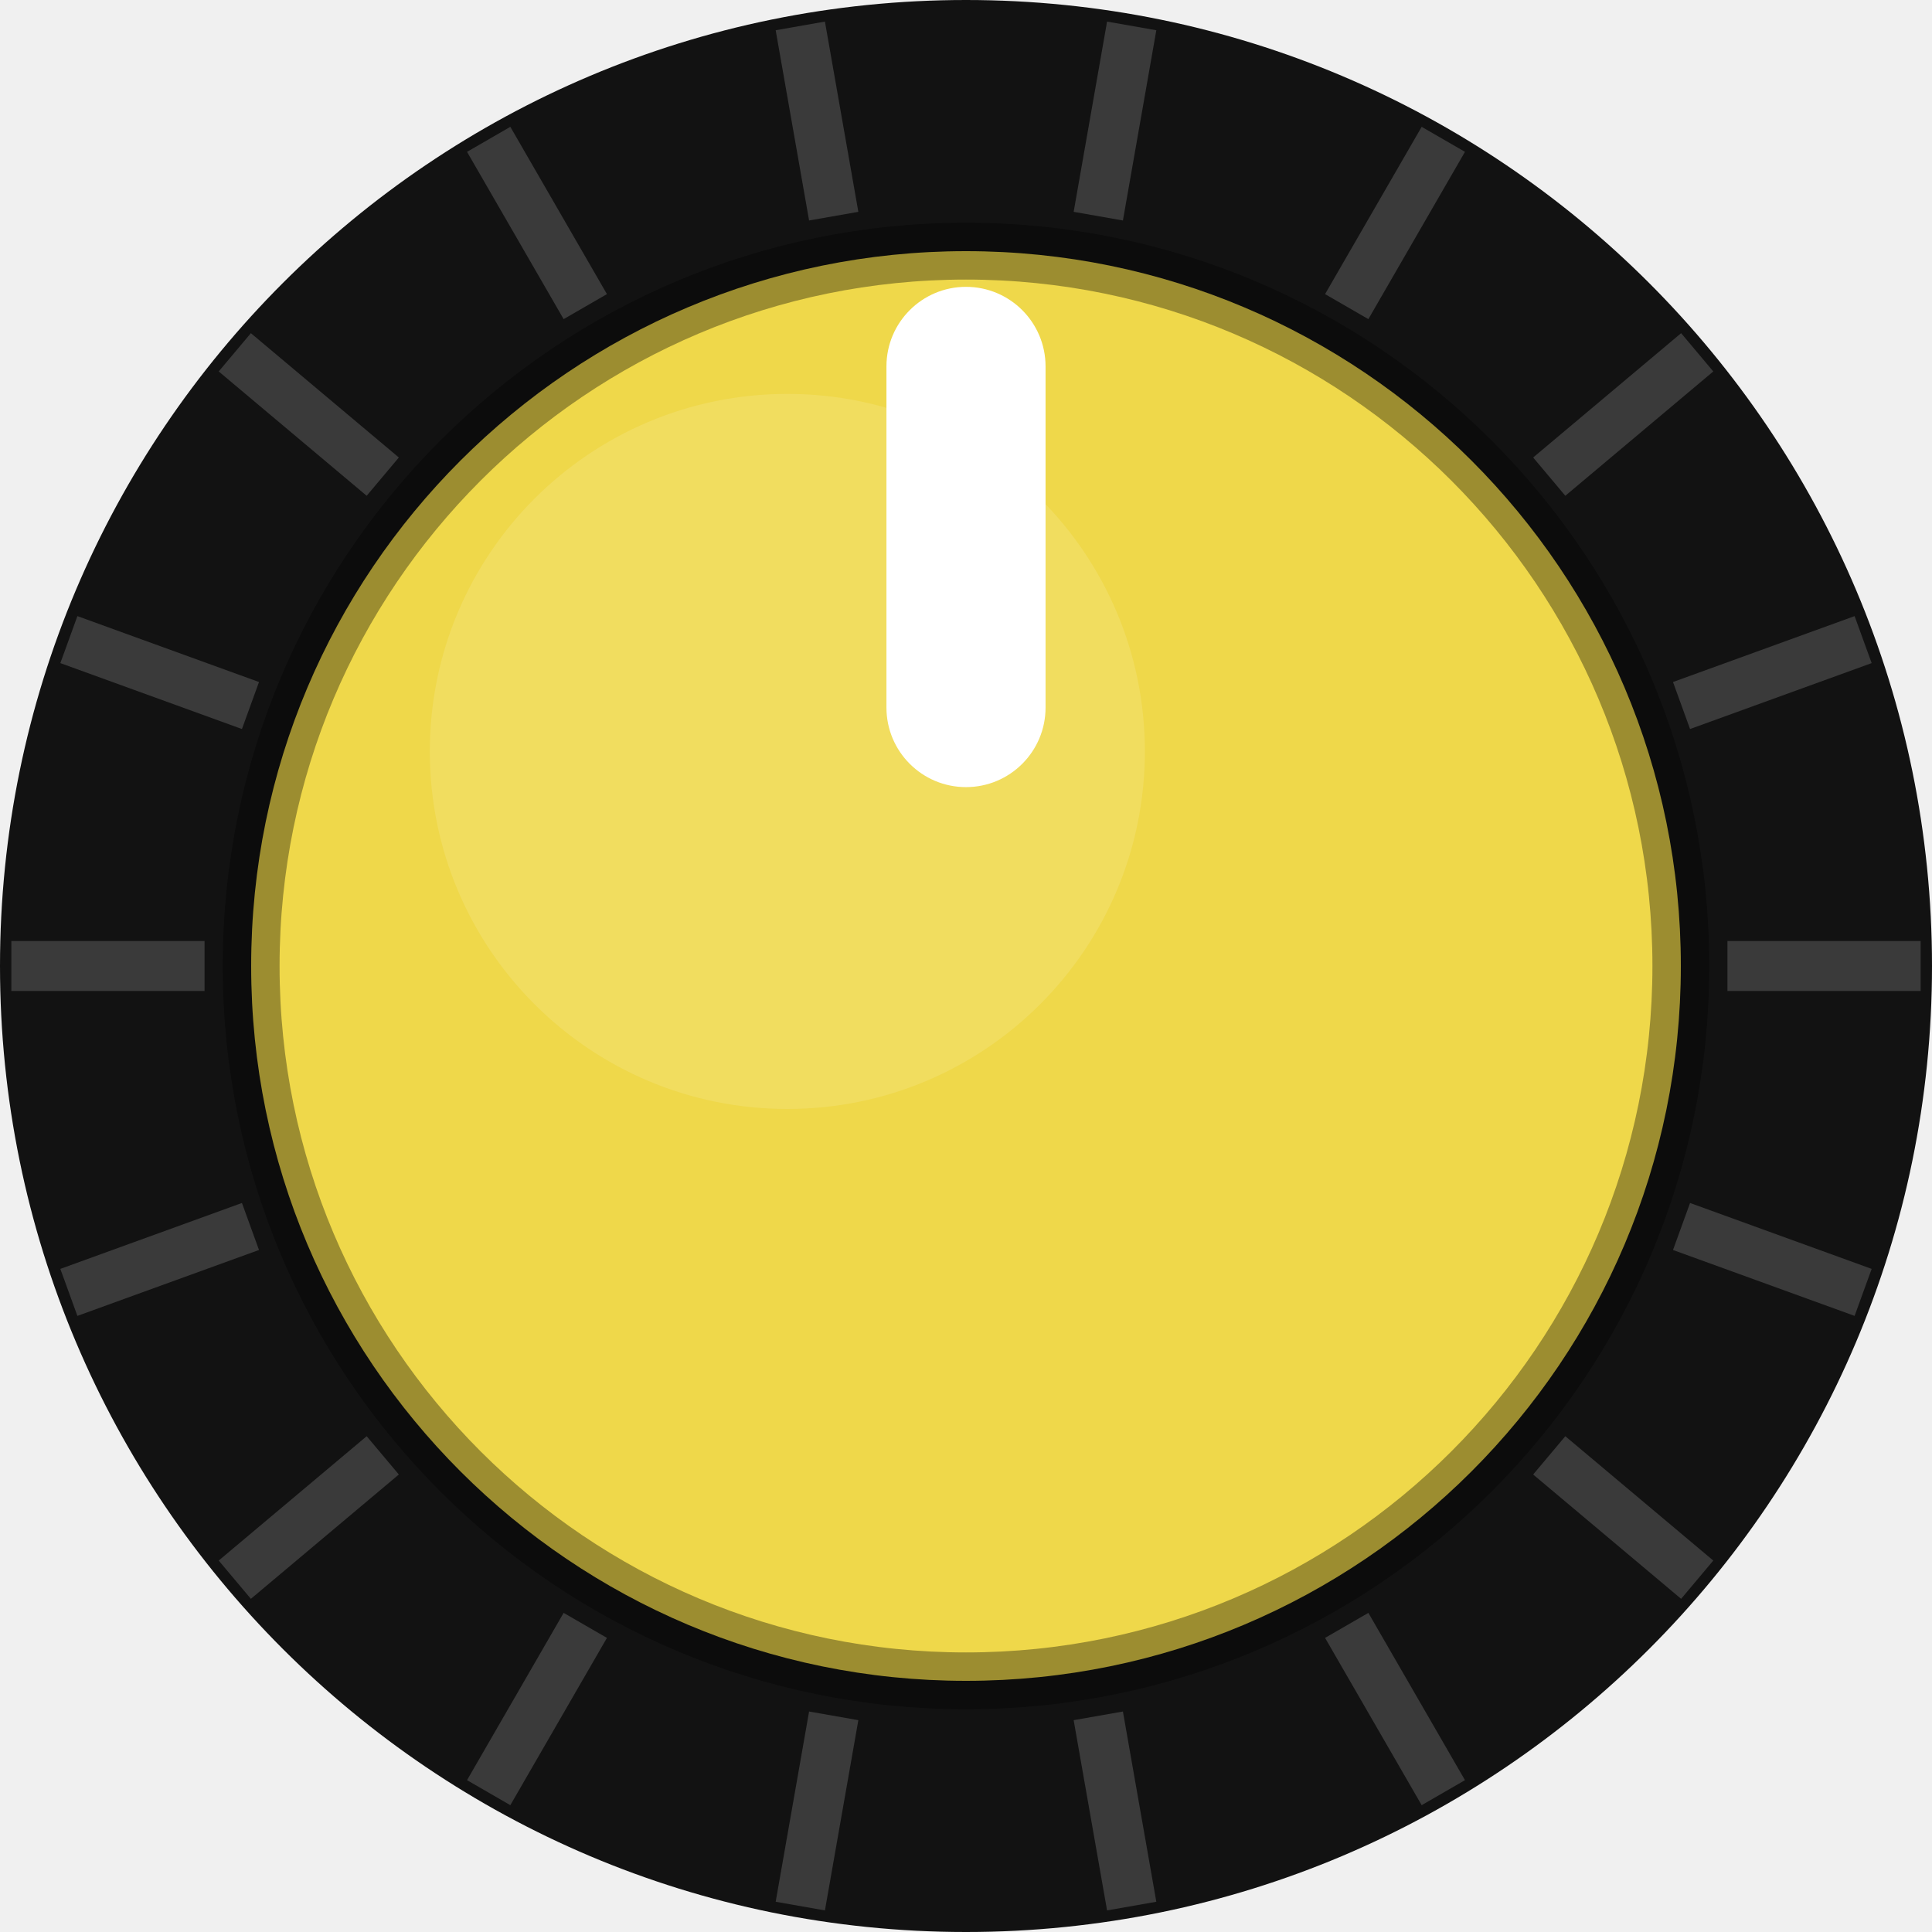
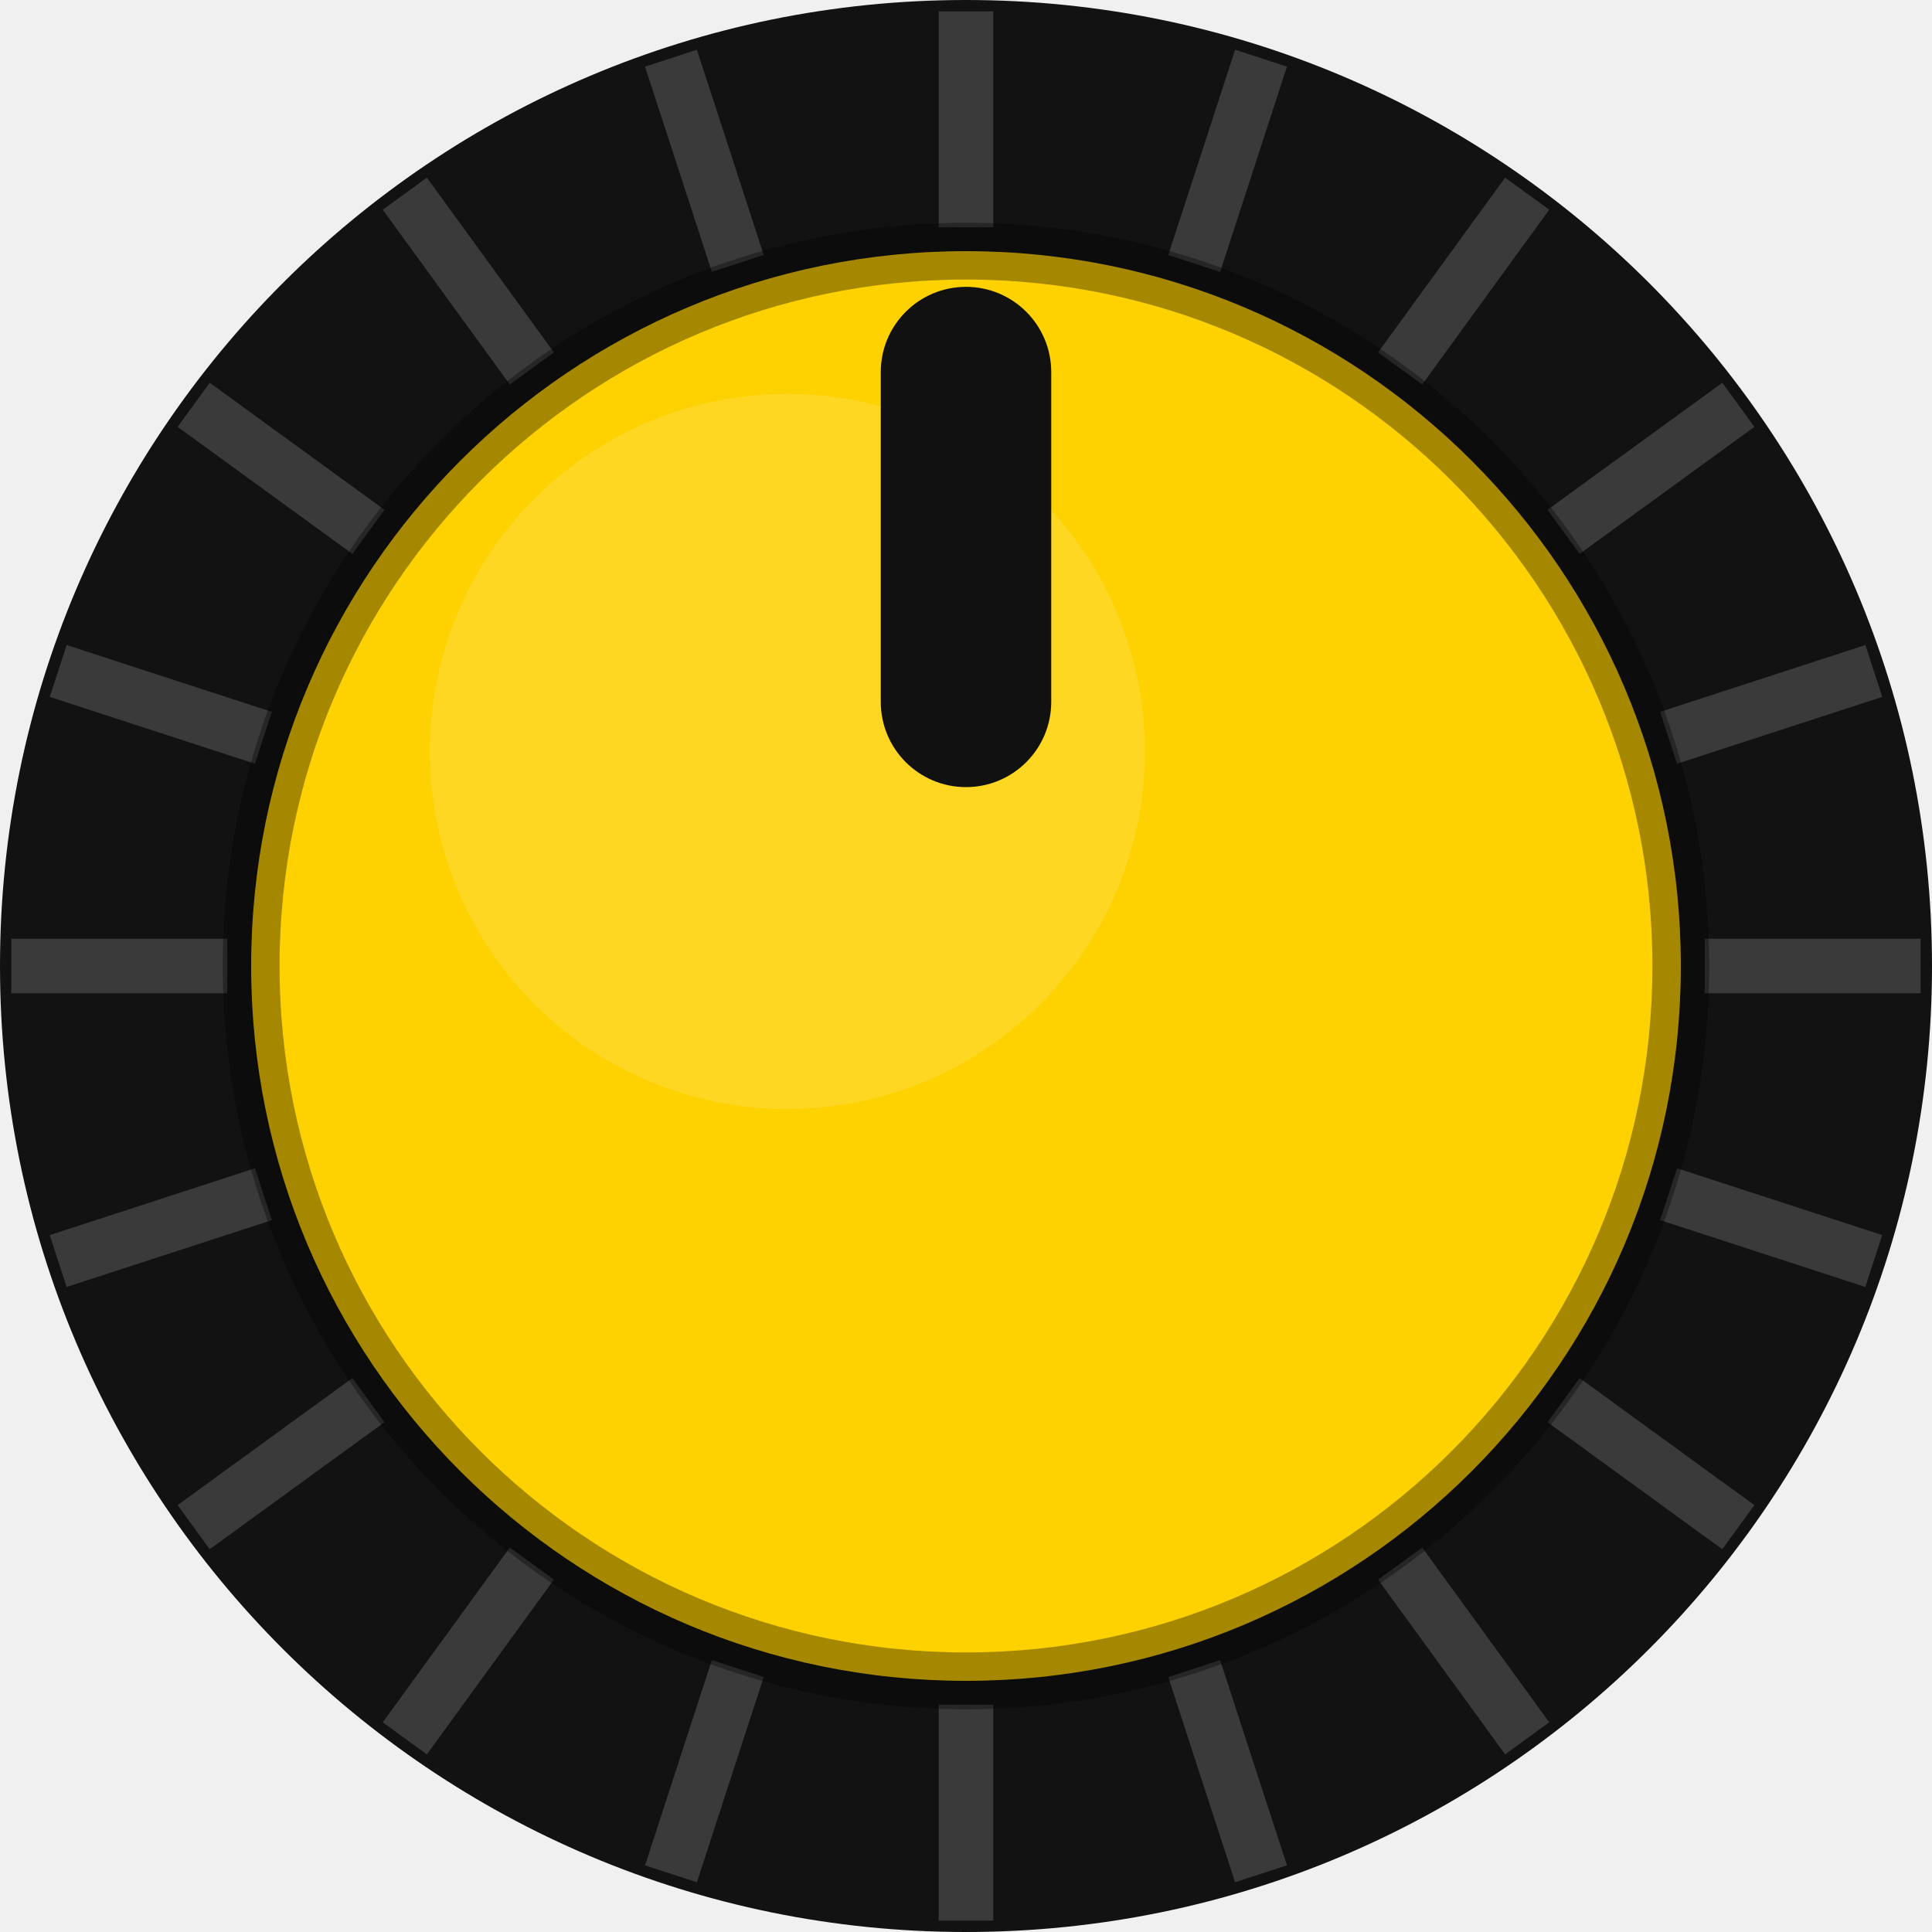
<svg xmlns="http://www.w3.org/2000/svg" width="8.5mm" height="8.5mm" viewBox="0 0 8.5 8.5">
  <circle cx="4.25" cy="4.25" r="4.25" fill="#121212" />
-   <line x1="8.450" y1="4.250" x2="7.600" y2="4.250" stroke="#3A3A3A" stroke-width="0.22" />
-   <line x1="8.197" y1="5.686" x2="7.398" y2="5.396" stroke="#3A3A3A" stroke-width="0.22" />
-   <line x1="7.467" y1="6.950" x2="6.816" y2="6.403" stroke="#3A3A3A" stroke-width="0.22" />
-   <line x1="6.350" y1="7.887" x2="5.925" y2="7.151" stroke="#3A3A3A" stroke-width="0.22" />
-   <line x1="4.979" y1="8.386" x2="4.832" y2="7.549" stroke="#3A3A3A" stroke-width="0.22" />
-   <line x1="3.521" y1="8.386" x2="3.668" y2="7.549" stroke="#3A3A3A" stroke-width="0.22" />
-   <line x1="2.150" y1="7.887" x2="2.575" y2="7.151" stroke="#3A3A3A" stroke-width="0.22" />
-   <line x1="1.033" y1="6.950" x2="1.684" y2="6.403" stroke="#3A3A3A" stroke-width="0.22" />
-   <line x1="0.303" y1="5.686" x2="1.102" y2="5.396" stroke="#3A3A3A" stroke-width="0.22" />
-   <line x1="0.050" y1="4.250" x2="0.900" y2="4.250" stroke="#3A3A3A" stroke-width="0.22" />
-   <line x1="0.303" y1="2.814" x2="1.102" y2="3.104" stroke="#3A3A3A" stroke-width="0.22" />
-   <line x1="1.033" y1="1.550" x2="1.684" y2="2.097" stroke="#3A3A3A" stroke-width="0.22" />
-   <line x1="2.150" y1="0.613" x2="2.575" y2="1.349" stroke="#3A3A3A" stroke-width="0.22" />
-   <line x1="3.521" y1="0.114" x2="3.668" y2="0.951" stroke="#3A3A3A" stroke-width="0.22" />
-   <line x1="4.979" y1="0.114" x2="4.832" y2="0.951" stroke="#3A3A3A" stroke-width="0.22" />
-   <line x1="6.350" y1="0.613" x2="5.925" y2="1.349" stroke="#3A3A3A" stroke-width="0.22" />
-   <line x1="7.467" y1="1.550" x2="6.816" y2="2.097" stroke="#3A3A3A" stroke-width="0.22" />
-   <line x1="8.197" y1="2.814" x2="7.398" y2="3.104" stroke="#3A3A3A" stroke-width="0.22" />
-   <circle cx="4.25" cy="4.25" r="3.145" fill="#EFD84A" stroke="#000000" stroke-opacity="0.35" stroke-width="0.25" />
-   <circle cx="3.464" cy="3.306" r="1.573" fill="#FFFFFF" fill-opacity="0.12" />
-   <rect x="3.900" y="1.262" width="0.7" height="2.201" rx="0.35" fill="#FFFFFF" />
+   <line x1="8.450" y1="4.250" x2="7.500" y2="4.250" stroke="#3A3A3A" stroke-width="0.24" />
+   <line x1="8.244" y1="5.548" x2="7.341" y2="5.254" stroke="#3A3A3A" stroke-width="0.24" />
+   <line x1="7.648" y1="6.719" x2="6.879" y2="6.160" stroke="#3A3A3A" stroke-width="0.24" />
+   <line x1="6.719" y1="7.648" x2="6.160" y2="6.879" stroke="#3A3A3A" stroke-width="0.24" />
+   <line x1="5.548" y1="8.244" x2="5.254" y2="7.341" stroke="#3A3A3A" stroke-width="0.24" />
+   <line x1="4.250" y1="8.450" x2="4.250" y2="7.500" stroke="#3A3A3A" stroke-width="0.24" />
+   <line x1="2.952" y1="8.244" x2="3.246" y2="7.341" stroke="#3A3A3A" stroke-width="0.24" />
+   <line x1="1.781" y1="7.648" x2="2.340" y2="6.879" stroke="#3A3A3A" stroke-width="0.24" />
+   <line x1="0.852" y1="6.719" x2="1.621" y2="6.160" stroke="#3A3A3A" stroke-width="0.24" />
+   <line x1="0.256" y1="5.548" x2="1.159" y2="5.254" stroke="#3A3A3A" stroke-width="0.24" />
+   <line x1="0.050" y1="4.250" x2="1.000" y2="4.250" stroke="#3A3A3A" stroke-width="0.24" />
+   <line x1="0.256" y1="2.952" x2="1.159" y2="3.246" stroke="#3A3A3A" stroke-width="0.24" />
+   <line x1="0.852" y1="1.781" x2="1.621" y2="2.340" stroke="#3A3A3A" stroke-width="0.24" />
+   <line x1="1.781" y1="0.852" x2="2.340" y2="1.621" stroke="#3A3A3A" stroke-width="0.24" />
+   <line x1="2.952" y1="0.256" x2="3.246" y2="1.159" stroke="#3A3A3A" stroke-width="0.24" />
+   <line x1="4.250" y1="0.050" x2="4.250" y2="1.000" stroke="#3A3A3A" stroke-width="0.24" />
+   <line x1="5.548" y1="0.256" x2="5.254" y2="1.159" stroke="#3A3A3A" stroke-width="0.24" />
+   <line x1="6.719" y1="0.852" x2="6.160" y2="1.621" stroke="#3A3A3A" stroke-width="0.24" />
+   <line x1="7.648" y1="1.781" x2="6.879" y2="2.340" stroke="#3A3A3A" stroke-width="0.24" />
+   <line x1="8.244" y1="2.952" x2="7.341" y2="3.246" stroke="#3A3A3A" stroke-width="0.24" />
+   <circle cx="4.25" cy="4.25" r="3.145" fill="#FED100" stroke="#000000" stroke-opacity="0.35" stroke-width="0.25" />
+   <circle cx="3.464" cy="3.306" r="1.573" fill="#FFFFFF" fill-opacity="0.14" />
+   <rect x="3.875" y="1.262" width="0.75" height="2.201" rx="0.375" fill="#111111" />
</svg>
